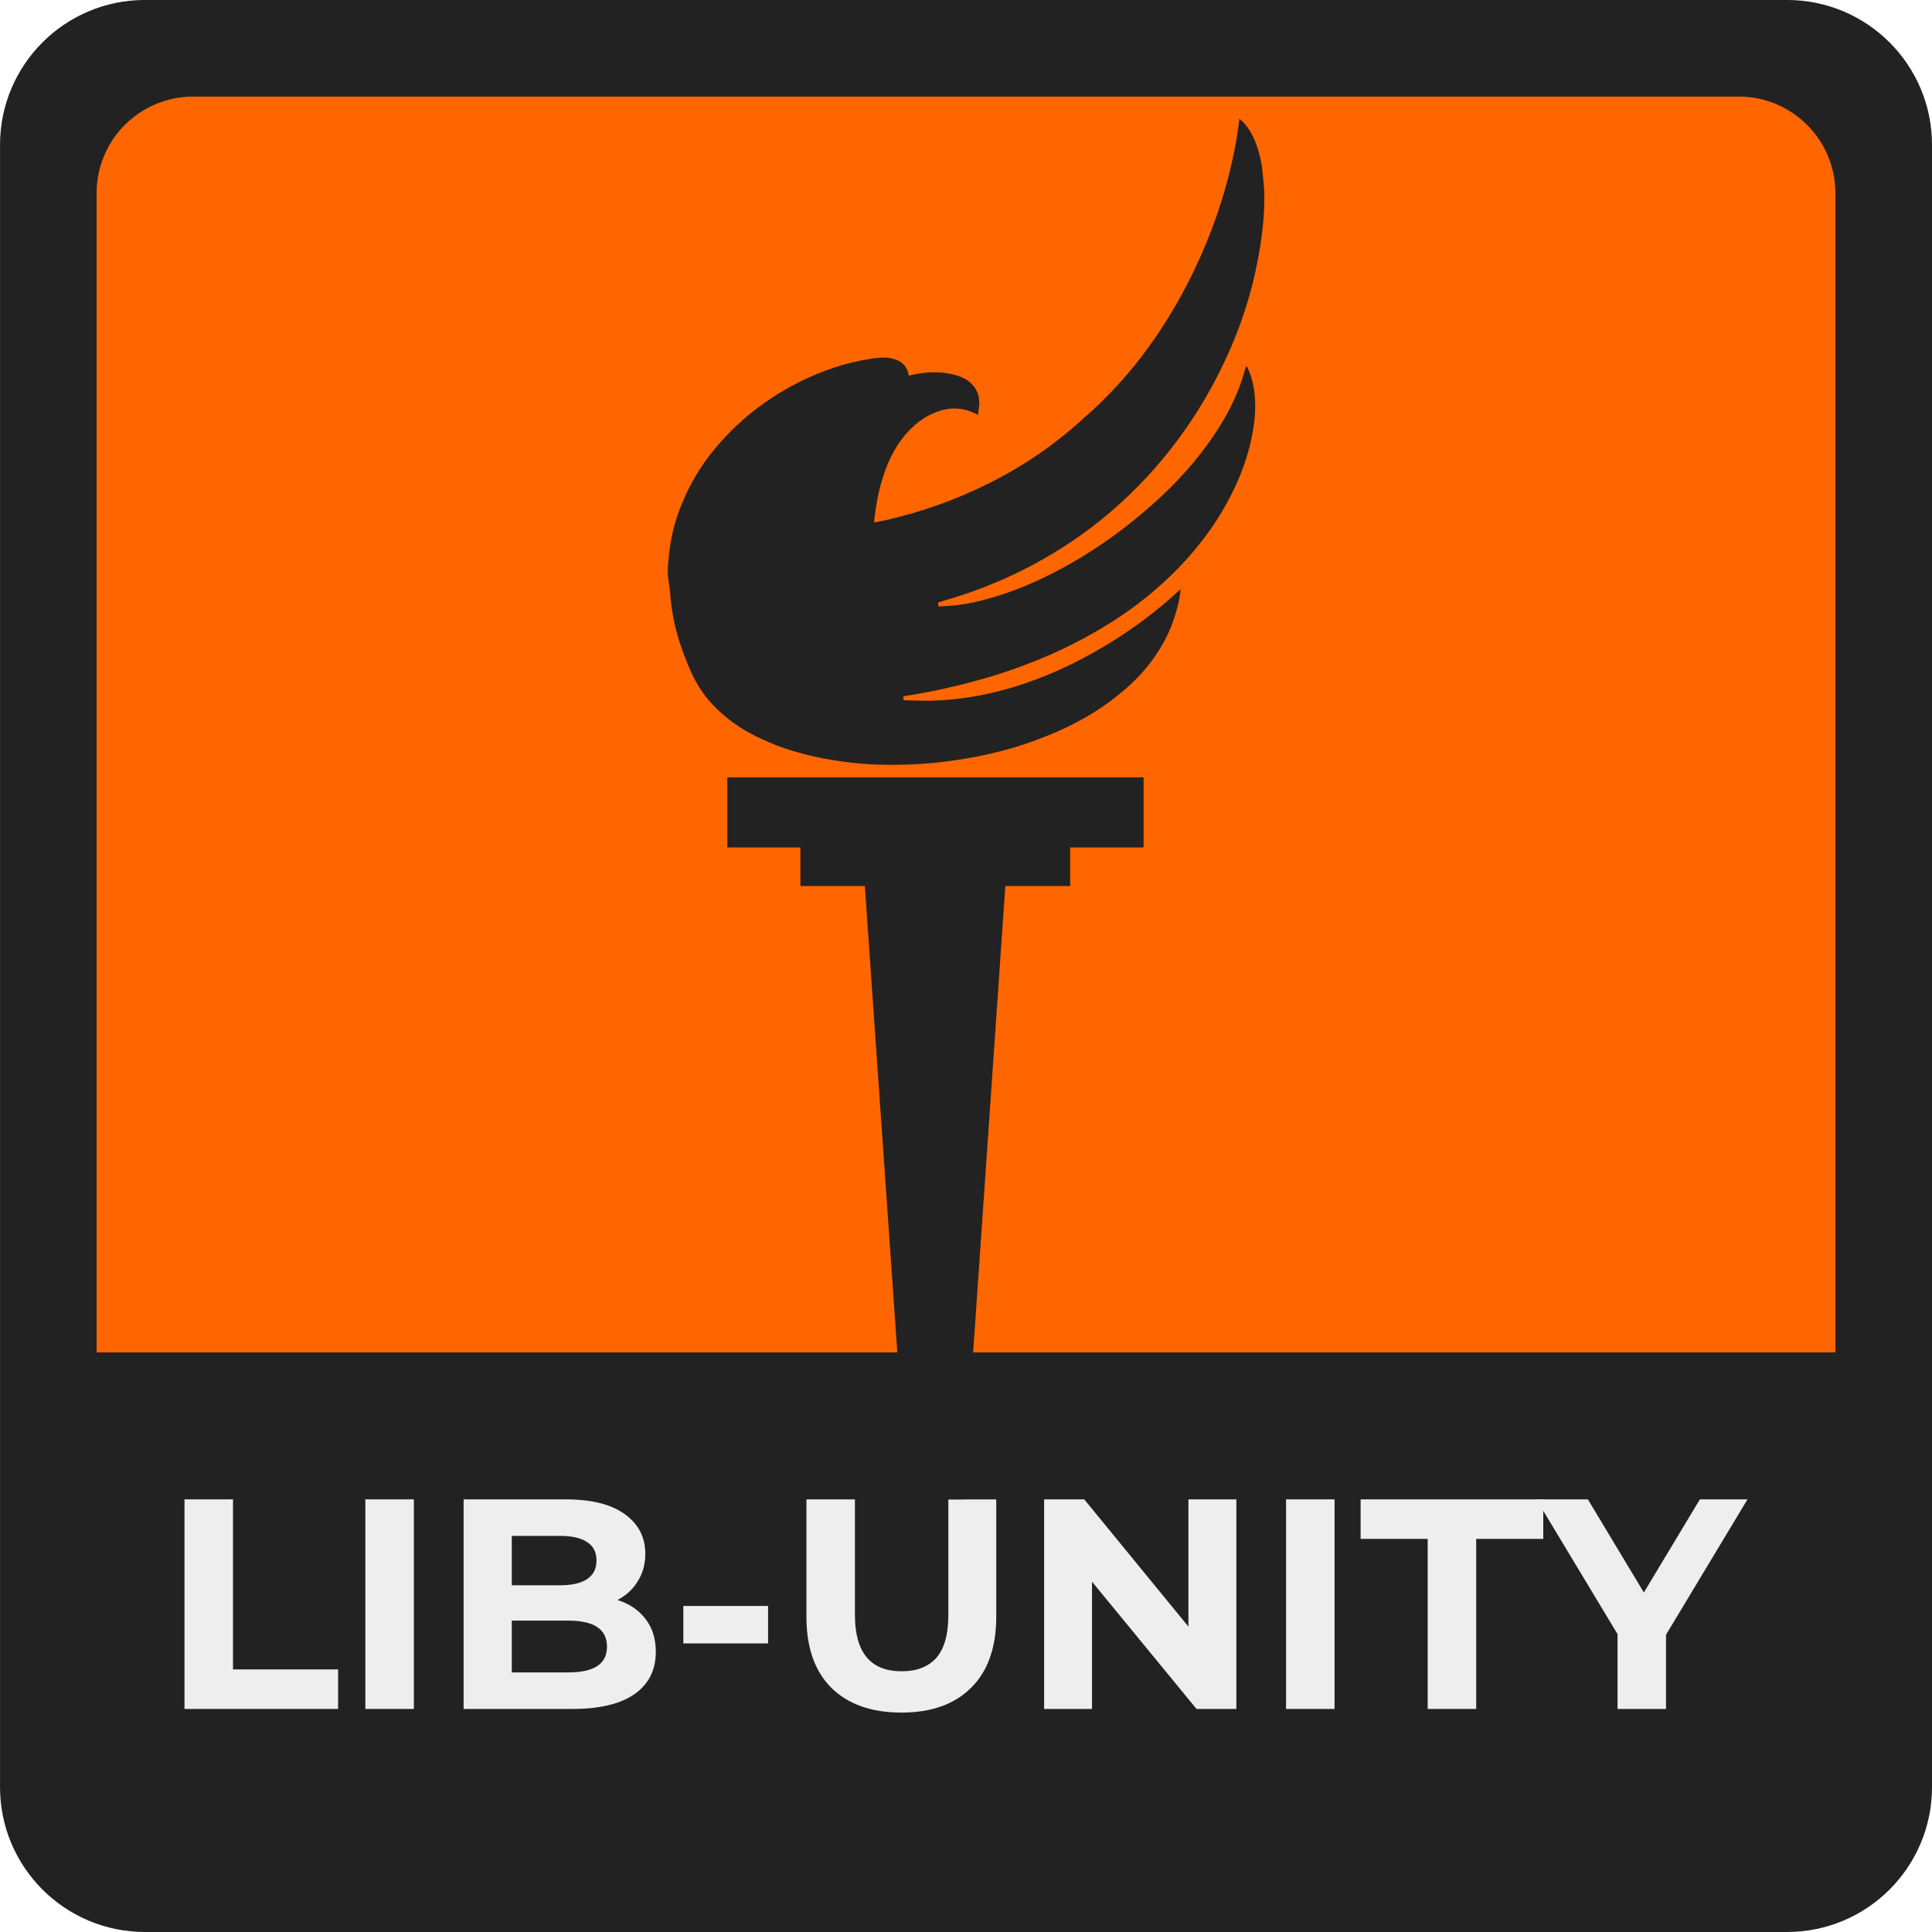
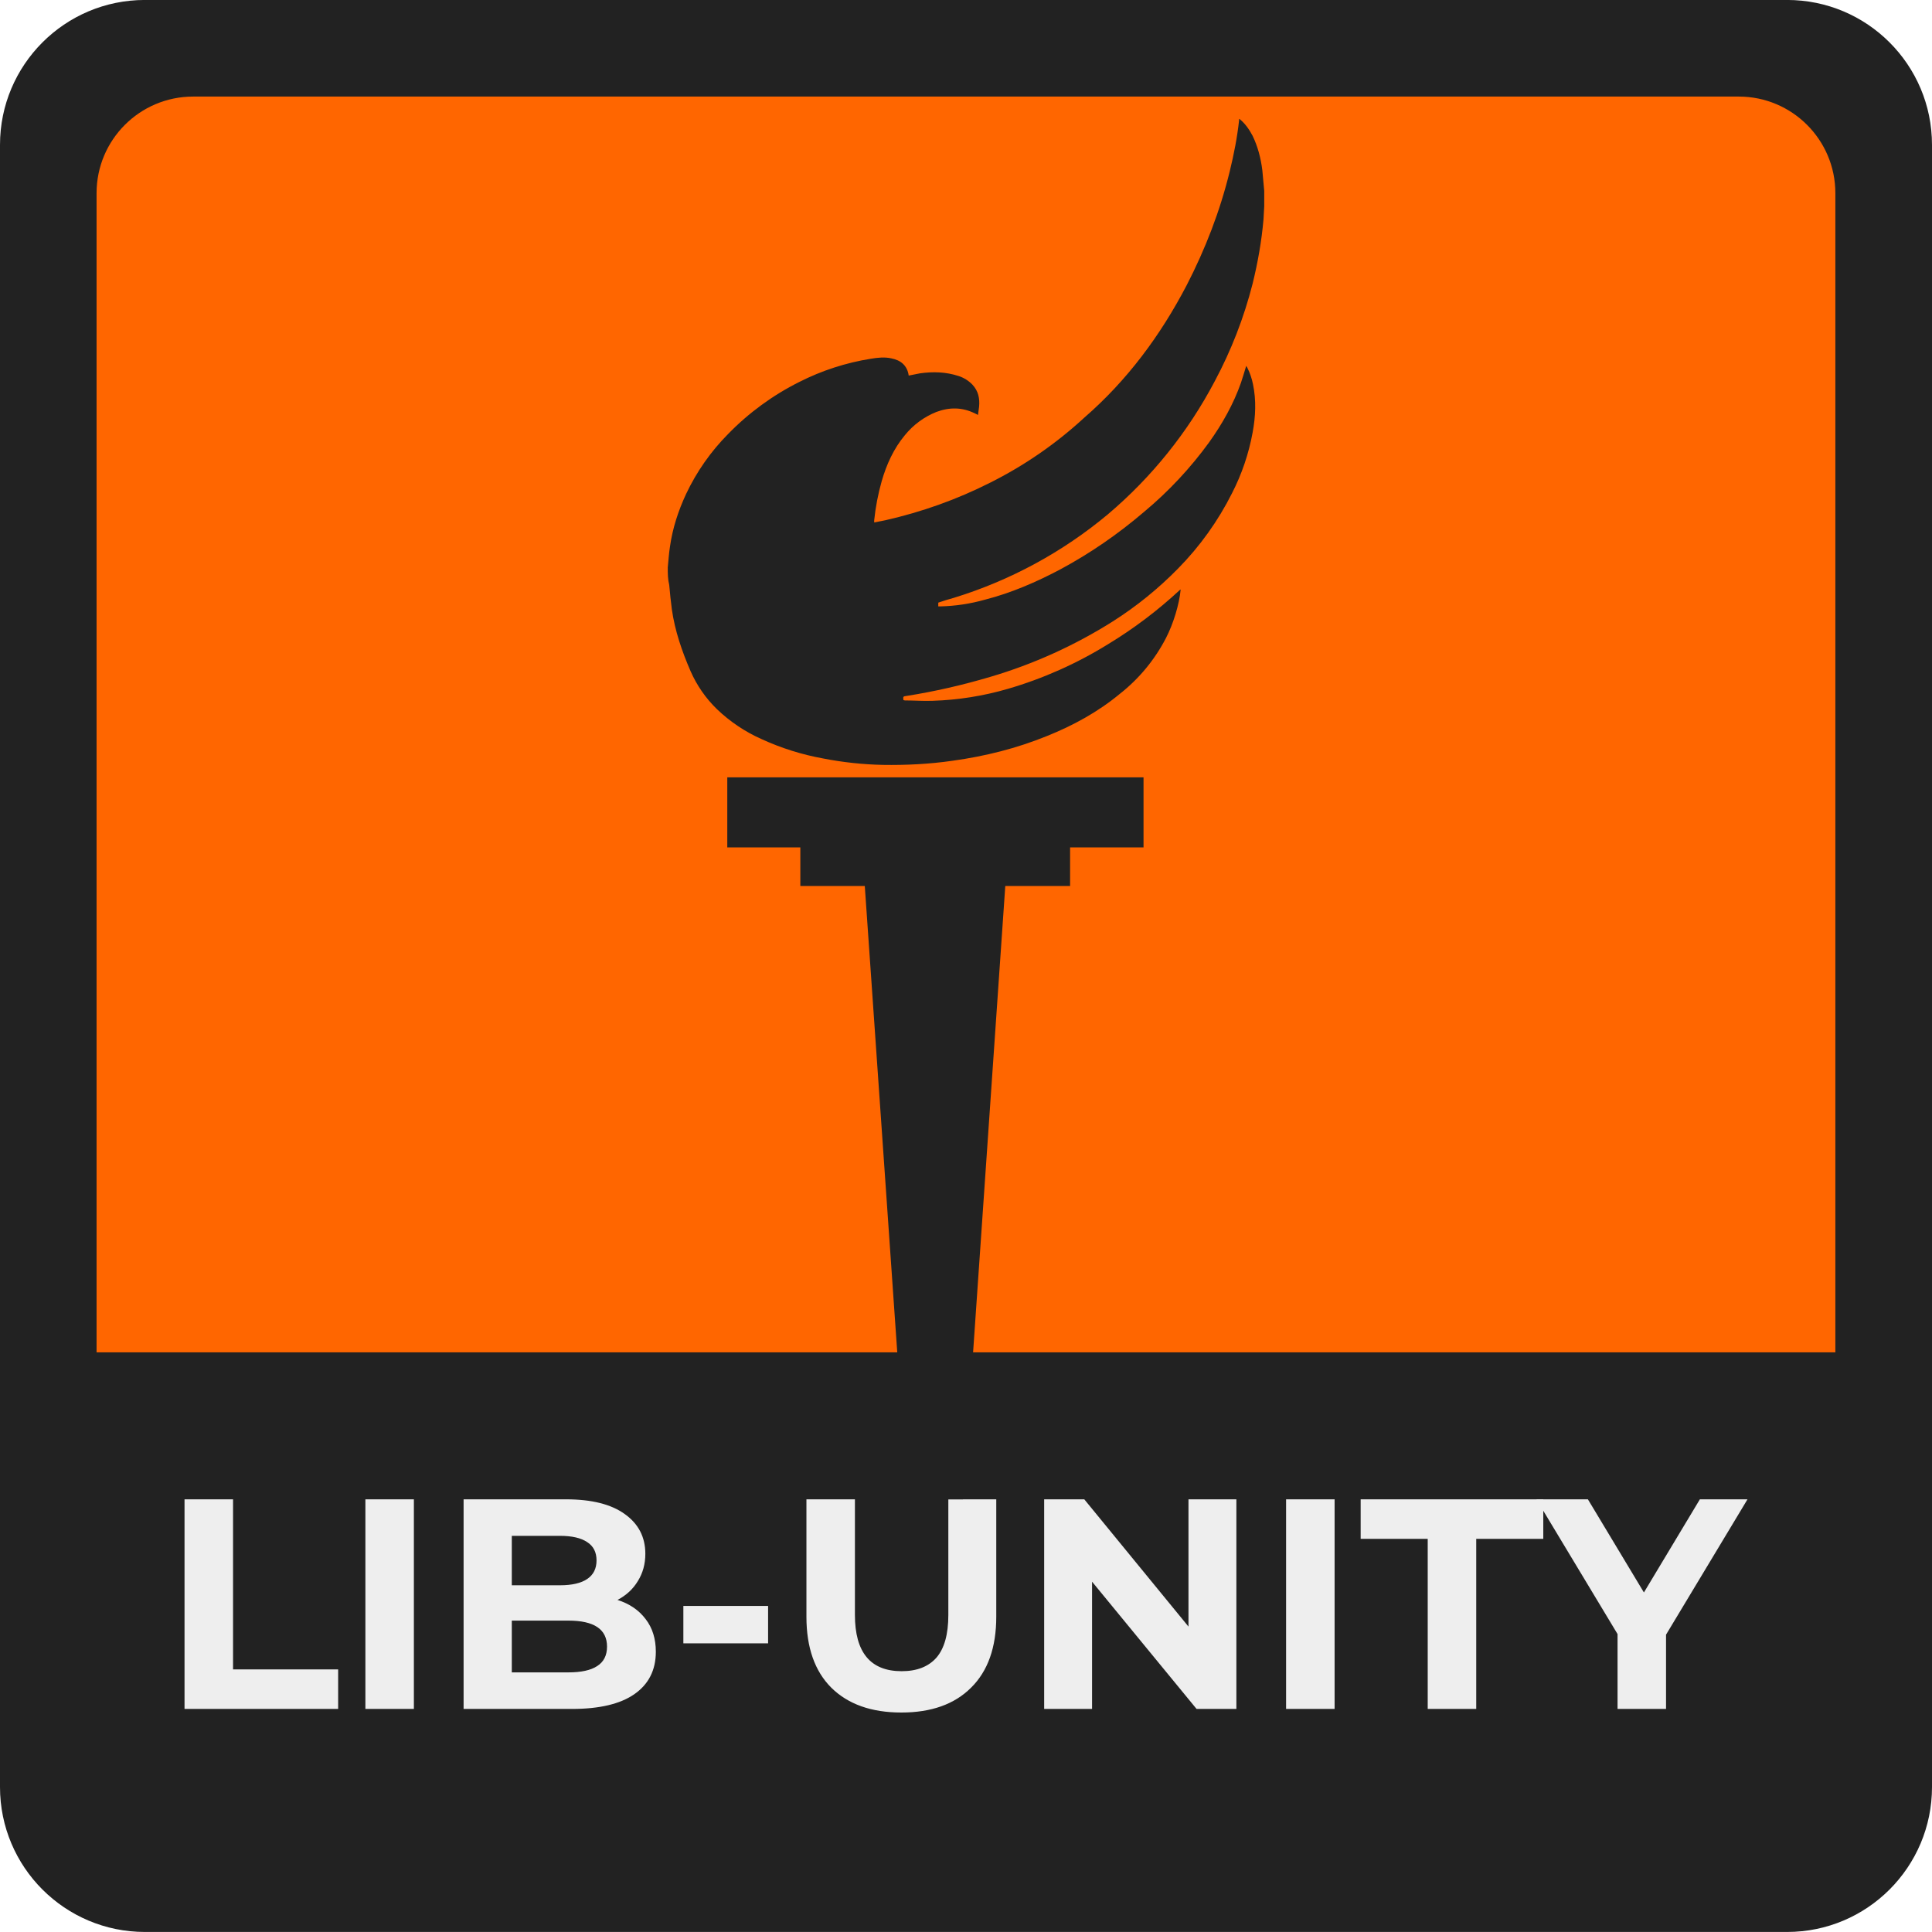
- <svg xmlns="http://www.w3.org/2000/svg" width="200" height="200" viewBox="0 0 52.917 52.917" version="1.1" id="svg8">
-   <defs id="defs2">
-     <rect x="-268.458" y="130.436" width="120.121" height="27.384" id="rect867" />
+ <svg xmlns="http://www.w3.org/2000/svg" width="200" height="200" viewBox="0 0 52.917 52.917">
+   <defs>
+     <path id="a" d="M-268.458 130.436h120.121v27.384h-120.121z" />
  </defs>
-   <g id="layer1" transform="translate(249.8045,-91.40947)">
-     <rect y="91.409" x="-249.804" height="52.917" width="52.917" id="rect5238-5" style="fill:#222222;fill-opacity:1;fill-rule:nonzero;stroke:none;stroke-width:0.5;stroke-linecap:butt;stroke-linejoin:round;stroke-miterlimit:4;stroke-dasharray:none;stroke-dashoffset:0;stroke-opacity:0.909;paint-order:normal" rx="3.969" ry="3.969" />
-     <rect style="fill:#ff6600;fill-opacity:1;fill-rule:nonzero;stroke:none;stroke-width:0.5;stroke-linecap:butt;stroke-linejoin:round;stroke-miterlimit:4;stroke-dasharray:none;stroke-dashoffset:0;stroke-opacity:0.909;paint-order:normal" id="rect5240-3" width="47.625" height="47.625" x="-247.159" y="94.055" rx="2.646" ry="2.646" />
-     <path id="path5244-6" d="m -248.349,128.451 v 8.334 c 0,3.078 2.478,5.556 5.556,5.556 h 38.894 c 3.078,0 5.556,-2.478 5.556,-5.556 v -8.334 z" style="fill:#222222;fill-opacity:1;fill-rule:nonzero;stroke:none;stroke-width:0.5;stroke-linecap:butt;stroke-linejoin:round;stroke-miterlimit:4;stroke-dasharray:none;stroke-dashoffset:0;stroke-opacity:0.909;paint-order:normal" />
-     <g aria-label="LIB-UNITY" transform="matrix(0.7749031,0,0,0.7749031,-37.40329,29.60519)" id="text865" style="font-style:normal;font-weight:normal;font-size:10.583px;line-height:1.25;font-family:sans-serif;white-space:pre;shape-inside:url(#rect867);fill:#eeeeee;fill-opacity:1;stroke:none;stroke-width:1.29">
-       <path d="m -267.579,132.754 h 1.714 v 6.011 h 3.715 v 1.397 h -5.429 z" style="font-style:normal;font-variant:normal;font-weight:bold;font-stretch:normal;font-family:Montserrat;-inkscape-font-specification:'Montserrat Bold';fill:#eeeeee;fill-opacity:1;stroke-width:1.829" id="path871" />
-       <path d="m -261.186,132.754 h 1.714 v 7.408 h -1.714 z" style="font-style:normal;font-variant:normal;font-weight:bold;font-stretch:normal;font-family:Montserrat;-inkscape-font-specification:'Montserrat Bold';fill:#eeeeee;fill-opacity:1;stroke-width:1.829" id="path873" />
-       <path d="m -252.275,136.31 q 0.635,0.201 0.995,0.677 0.36,0.466 0.36,1.154 0,0.974 -0.762,1.503 -0.751,0.519 -2.201,0.519 h -3.831 v -7.408 h 3.619 q 1.355,0 2.074,0.519 0.73,0.519 0.73,1.408 0,0.54 -0.265,0.963 -0.254,0.423 -0.72,0.667 z m -3.736,-2.265 v 1.746 h 1.704 q 0.635,0 0.963,-0.222 0.328,-0.222 0.328,-0.656 0,-0.434 -0.328,-0.646 -0.328,-0.222 -0.963,-0.222 z m 2,4.826 q 0.677,0 1.016,-0.222 0.349,-0.222 0.349,-0.688 0,-0.921 -1.365,-0.921 h -2 v 1.831 z" style="font-style:normal;font-variant:normal;font-weight:bold;font-stretch:normal;font-family:Montserrat;-inkscape-font-specification:'Montserrat Bold';fill:#eeeeee;fill-opacity:1;stroke-width:1.829" id="path875" />
-       <path d="m -249.947,136.522 h 2.995 v 1.323 h -2.995 z" style="font-style:normal;font-variant:normal;font-weight:bold;font-stretch:normal;font-family:Montserrat;-inkscape-font-specification:'Montserrat Bold';fill:#eeeeee;fill-opacity:1;stroke-width:1.829" id="path877" />
-       <path d="m -242.242,140.29 q -1.587,0 -2.476,-0.878 -0.878,-0.878 -0.878,-2.508 v -4.149 h 1.714 v 4.085 q 0,1.99 1.651,1.99 0.804,0 1.228,-0.476 0.423,-0.487 0.423,-1.513 v -4.085 h 1.693 v 4.149 q 0,1.63 -0.889,2.508 -0.878,0.878 -2.466,0.878 z" style="font-style:normal;font-variant:normal;font-weight:bold;font-stretch:normal;font-family:Montserrat;-inkscape-font-specification:'Montserrat Bold';fill:#eeeeee;fill-opacity:1;stroke-width:1.829" id="path879" />
-       <path d="m -230.4,132.754 v 7.408 h -1.408 l -3.694,-4.498 v 4.498 h -1.693 v -7.408 h 1.418 l 3.683,4.498 v -4.498 z" style="font-style:normal;font-variant:normal;font-weight:bold;font-stretch:normal;font-family:Montserrat;-inkscape-font-specification:'Montserrat Bold';fill:#eeeeee;fill-opacity:1;stroke-width:1.829" id="path881" />
-       <path d="m -228.643,132.754 h 1.714 v 7.408 h -1.714 z" style="font-style:normal;font-variant:normal;font-weight:bold;font-stretch:normal;font-family:Montserrat;-inkscape-font-specification:'Montserrat Bold';fill:#eeeeee;fill-opacity:1;stroke-width:1.829" id="path883" />
-       <path d="m -223.637,134.151 h -2.371 v -1.397 h 6.456 v 1.397 h -2.371 v 6.011 h -1.714 z" style="font-style:normal;font-variant:normal;font-weight:bold;font-stretch:normal;font-family:Montserrat;-inkscape-font-specification:'Montserrat Bold';fill:#eeeeee;fill-opacity:1;stroke-width:1.829" id="path885" />
-       <path d="m -215.213,137.538 v 2.625 h -1.714 v -2.646 l -2.868,-4.762 h 1.82 l 1.979,3.291 1.979,-3.291 h 1.683 z" style="font-style:normal;font-variant:normal;font-weight:bold;font-stretch:normal;font-family:Montserrat;-inkscape-font-specification:'Montserrat Bold';fill:#eeeeee;fill-opacity:1;stroke-width:1.829" id="path887" />
+   <g transform="translate(249.804 -91.41)">
+     <rect y="91.409" x="-249.804" height="52.917" width="52.917" style="fill:#222;fill-opacity:1;fill-rule:nonzero;stroke:none;stroke-width:.5;stroke-linecap:butt;stroke-linejoin:round;stroke-miterlimit:4;stroke-dasharray:none;stroke-dashoffset:0;stroke-opacity:.909;paint-order:normal" rx="3.969" ry="3.969" />
+     <rect style="fill:#f60;fill-opacity:1;fill-rule:nonzero;stroke:none;stroke-width:.5;stroke-linecap:butt;stroke-linejoin:round;stroke-miterlimit:4;stroke-dasharray:none;stroke-dashoffset:0;stroke-opacity:.909;paint-order:normal" width="47.625" height="47.625" x="-247.159" y="94.055" rx="2.646" ry="2.646" />
+     <path d="M-248.35 128.451v8.335a5.544 5.544 0 0 0 5.557 5.556h38.894a5.544 5.544 0 0 0 5.556-5.556v-8.335z" style="fill:#222;fill-opacity:1;fill-rule:nonzero;stroke:none;stroke-width:.5;stroke-linecap:butt;stroke-linejoin:round;stroke-miterlimit:4;stroke-dasharray:none;stroke-dashoffset:0;stroke-opacity:.909;paint-order:normal" />
+     <g aria-label="LIB-UNITY" transform="matrix(.7749 0 0 .7749 -37.403 29.605)" style="font-style:normal;font-weight:400;font-size:10.583px;line-height:1.25;font-family:sans-serif;white-space:pre;shape-inside:url(#a);fill:#eee;fill-opacity:1;stroke:none;stroke-width:1.29">
+       <path d="M-267.579 132.754h1.715v6.012h3.715v1.397h-5.43zM-261.186 132.754h1.714v7.409h-1.714zM-252.275 136.31q.635.201.995.678.36.465.36 1.153 0 .974-.763 1.503-.75.519-2.2.519h-3.832v-7.409h3.62q1.354 0 2.074.519.73.518.73 1.407 0 .54-.265.964-.254.423-.72.666zm-3.736-2.265v1.747h1.704q.635 0 .963-.223.328-.222.328-.656 0-.434-.328-.645-.328-.223-.963-.223zm2 4.826q.677 0 1.016-.222.35-.222.35-.688 0-.92-1.366-.92h-2v1.83zM-249.947 136.522h2.995v1.323h-2.995zM-242.242 140.29q-1.588 0-2.477-.879-.878-.878-.878-2.508v-4.149h1.714v4.085q0 1.99 1.651 1.99.805 0 1.228-.476.423-.487.423-1.514v-4.085h1.694v4.149q0 1.63-.89 2.508-.878.879-2.465.879zM-230.4 132.754v7.409h-1.407l-3.694-4.498v4.498h-1.693v-7.409h1.418l3.683 4.498v-4.498zM-228.643 132.754h1.715v7.409h-1.715zM-223.637 134.151h-2.37v-1.397h6.455v1.397h-2.37v6.012h-1.715z" style="font-style:normal;font-variant:normal;font-weight:700;font-stretch:normal;font-family:Montserrat;-inkscape-font-specification:'Montserrat Bold';fill:#eee;fill-opacity:1;stroke-width:1.829" />
+       <path d="M-215.213 137.538v2.625h-1.714v-2.646l-2.868-4.763h1.82l1.98 3.292 1.978-3.292h1.683z" style="font-style:normal;font-variant:normal;font-weight:700;font-stretch:normal;font-family:Montserrat;-inkscape-font-specification:'Montserrat Bold';fill:#eee;fill-opacity:1;stroke-width:1.829" />
    </g>
-     <polygon class="st0" points="116.7,216.1 136.3,216.1 136.3,197.4 25.2,197.4 25.2,216.1 44.7,216.1 44.7,226.4 61.9,226.4 73.3,390.1 88.1,390.1 99.4,226.4 116.7,226.4 " id="polygon4" style="fill:#222222;fill-opacity:1;stroke-width:2.578" transform="matrix(0.1026217,0,0,0.1026217,-232.4692,92.44417)" />
-     <path style="fill:#222222;fill-opacity:1;stroke-width:0.265" d="m -231.515,106.962 c 0.021,-0.195 0.031,-0.39 0.062,-0.585 0.072,-0.503 0.226,-0.975 0.441,-1.437 0.287,-0.616 0.677,-1.16 1.149,-1.642 0.564,-0.585 1.221,-1.057 1.95,-1.426 0.626,-0.308 1.273,-0.534 1.96,-0.636 0.185,-0.031 0.38,-0.051 0.564,-0.01 0.257,0.051 0.431,0.195 0.472,0.462 0,0 0,0.01 0,0.01 0.103,-0.021 0.205,-0.041 0.308,-0.062 0.359,-0.051 0.708,-0.041 1.057,0.072 0.144,0.051 0.277,0.123 0.38,0.236 0.164,0.174 0.205,0.38 0.185,0.605 -0.01,0.072 -0.021,0.144 -0.031,0.226 -0.031,-0.021 -0.062,-0.031 -0.082,-0.041 -0.349,-0.174 -0.698,-0.174 -1.057,-0.041 -0.349,0.133 -0.626,0.359 -0.862,0.636 -0.308,0.369 -0.503,0.8 -0.636,1.262 -0.103,0.349 -0.164,0.708 -0.205,1.067 0,0.021 0,0.041 0,0.062 0.103,-0.021 0.205,-0.041 0.308,-0.062 0.995,-0.226 1.95,-0.564 2.863,-1.026 0.944,-0.472 1.806,-1.067 2.586,-1.786 1.17,-1.016 2.083,-2.247 2.802,-3.623 0.513,-0.995 0.913,-2.032 1.18,-3.12 0.113,-0.462 0.205,-0.934 0.257,-1.406 0,-0.01 0,-0.021 0,-0.031 0,0 0.01,0 0.01,0 0.154,0.123 0.267,0.287 0.359,0.462 0.144,0.298 0.226,0.616 0.267,0.944 0.021,0.185 0.031,0.369 0.051,0.564 0,0.144 0,0.277 0,0.421 -0.01,0.123 -0.01,0.236 -0.021,0.359 -0.051,0.595 -0.154,1.18 -0.298,1.765 -0.236,0.934 -0.585,1.816 -1.036,2.668 -0.739,1.396 -1.714,2.617 -2.925,3.643 -1.252,1.047 -2.668,1.806 -4.218,2.288 -0.144,0.041 -0.287,0.082 -0.431,0.133 0,0.021 0,0.031 0,0.051 0,0.021 0,0.031 0,0.051 0.021,0 0.041,0 0.062,0 0.41,-0.01 0.821,-0.072 1.221,-0.185 0.718,-0.185 1.406,-0.482 2.063,-0.831 0.821,-0.441 1.58,-0.965 2.288,-1.57 0.667,-0.564 1.273,-1.19 1.786,-1.909 0.359,-0.503 0.667,-1.047 0.872,-1.632 0.051,-0.154 0.092,-0.298 0.144,-0.462 0.01,0.021 0.021,0.031 0.031,0.051 0.072,0.144 0.123,0.298 0.154,0.452 0.092,0.441 0.072,0.883 -0.01,1.324 -0.103,0.585 -0.298,1.129 -0.564,1.662 -0.38,0.77 -0.883,1.447 -1.478,2.063 -0.544,0.554 -1.139,1.036 -1.786,1.447 -1.047,0.667 -2.165,1.16 -3.356,1.519 -0.759,0.226 -1.519,0.4 -2.299,0.523 -0.092,0.01 -0.092,0.021 -0.082,0.113 0.01,0 0.031,0.01 0.041,0.01 0.257,0 0.503,0.021 0.759,0.01 0.698,-0.021 1.385,-0.133 2.063,-0.328 0.975,-0.277 1.878,-0.698 2.74,-1.221 0.708,-0.431 1.365,-0.924 1.97,-1.488 0.01,-0.01 0.01,-0.01 0.021,-0.01 -0.041,0.421 -0.205,0.944 -0.4,1.324 -0.308,0.605 -0.739,1.108 -1.262,1.529 -0.605,0.503 -1.283,0.872 -2.001,1.16 -0.831,0.339 -1.693,0.554 -2.586,0.677 -0.636,0.092 -1.273,0.123 -1.909,0.113 -0.554,-0.01 -1.098,-0.072 -1.632,-0.174 -0.585,-0.113 -1.149,-0.277 -1.693,-0.534 -0.452,-0.205 -0.862,-0.472 -1.221,-0.821 -0.308,-0.298 -0.544,-0.647 -0.718,-1.036 -0.236,-0.544 -0.431,-1.108 -0.513,-1.693 -0.031,-0.215 -0.051,-0.441 -0.072,-0.667 -0.041,-0.164 -0.041,-0.318 -0.041,-0.472 z" id="path6" />
+     <path class="st0" style="fill:#222;fill-opacity:1;stroke-width:2.578" transform="translate(-232.47 92.444) scale(.10262)" d="M116.7 216.1h19.6v-18.7H25.2v18.7h19.5v10.3h17.2l11.4 163.7h14.8l11.3-163.7h17.3z" />
+     <path style="fill:#222;fill-opacity:1;stroke-width:.265" d="M-231.515 106.962c.02-.195.031-.39.062-.585.072-.503.226-.975.441-1.437a5.92 5.92 0 0 1 1.15-1.642 7.233 7.233 0 0 1 1.95-1.426 6.648 6.648 0 0 1 1.96-.636c.184-.031.379-.052.564-.01.256.05.43.194.472.461v.01l.308-.061c.359-.051.708-.041 1.057.072a.915.915 0 0 1 .38.236c.164.174.205.38.184.605l-.03.226c-.032-.02-.062-.03-.083-.041-.349-.174-.698-.174-1.057-.041a2.13 2.13 0 0 0-.862.636c-.308.37-.503.8-.636 1.262a6.322 6.322 0 0 0-.205 1.068v.061l.308-.061c.995-.226 1.95-.565 2.863-1.026a11.178 11.178 0 0 0 2.586-1.786c1.17-1.016 2.083-2.247 2.801-3.623.513-.995.914-2.032 1.18-3.12.113-.461.206-.933.257-1.405v-.031h.01c.154.123.267.287.36.462.143.297.225.615.266.944.02.185.031.37.052.564v.421c-.01.123-.01.236-.02.36-.052.594-.155 1.18-.299 1.764a11.886 11.886 0 0 1-1.036 2.668 12.25 12.25 0 0 1-2.925 3.644 12.15 12.15 0 0 1-4.217 2.288 6.898 6.898 0 0 0-.431.133v.103h.061c.41-.01.821-.072 1.221-.185.719-.184 1.406-.482 2.063-.83.821-.442 1.58-.966 2.288-1.571a10.507 10.507 0 0 0 1.786-1.909c.36-.503.667-1.047.872-1.631.052-.154.093-.298.144-.462.01.02.02.03.03.051.073.144.124.298.155.452.092.44.072.882-.01 1.323a6.007 6.007 0 0 1-.565 1.663 8.153 8.153 0 0 1-1.478 2.063 10.024 10.024 0 0 1-1.785 1.446 13.376 13.376 0 0 1-3.356 1.52c-.76.225-1.519.4-2.299.523-.092.01-.092.02-.082.113.01 0 .03.01.041.01.257 0 .503.02.76.01a8.317 8.317 0 0 0 2.062-.328 11.123 11.123 0 0 0 2.74-1.221 12.106 12.106 0 0 0 1.97-1.488c.011-.01.011-.01.021-.01-.04.42-.205.943-.4 1.323a4.67 4.67 0 0 1-1.262 1.53c-.606.502-1.283.871-2.001 1.159-.832.338-1.694.554-2.586.677-.637.092-1.273.123-1.91.113a9.566 9.566 0 0 1-1.63-.175 7.062 7.062 0 0 1-1.694-.533 4.259 4.259 0 0 1-1.221-.821 3.297 3.297 0 0 1-.719-1.037c-.236-.543-.43-1.108-.513-1.693-.03-.215-.051-.441-.072-.667-.04-.164-.04-.318-.04-.472z" />
  </g>
</svg>
